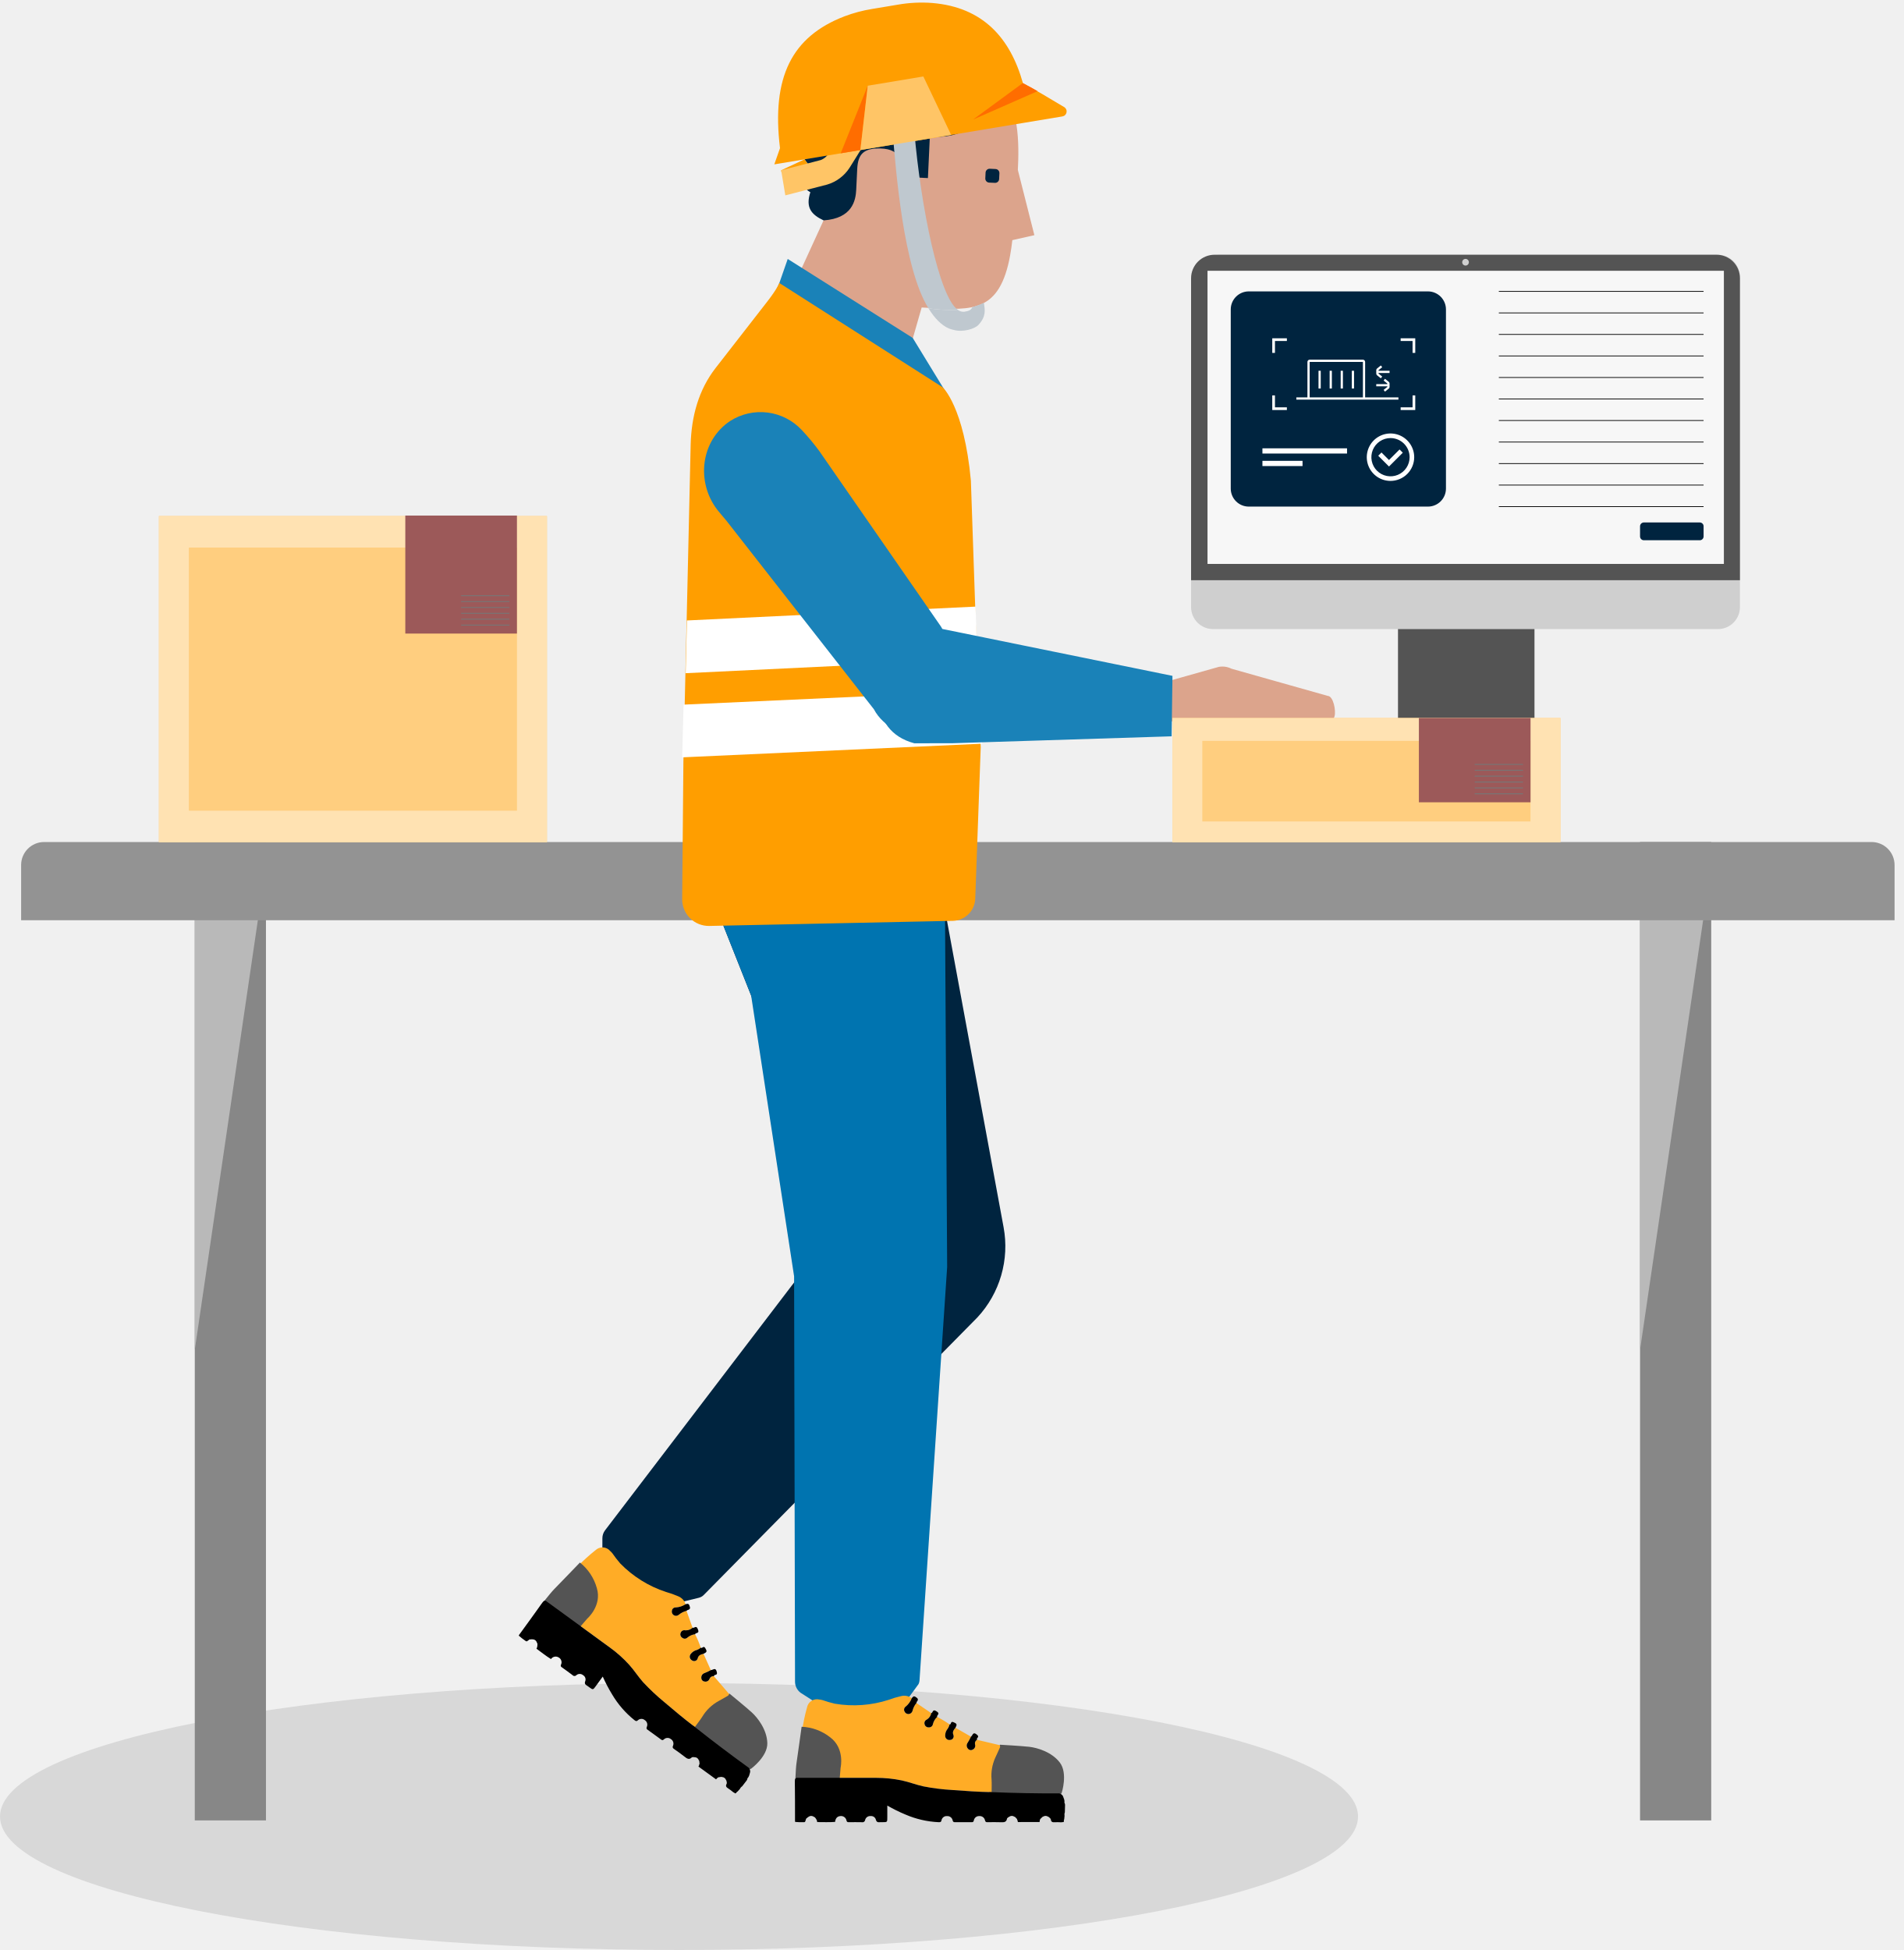
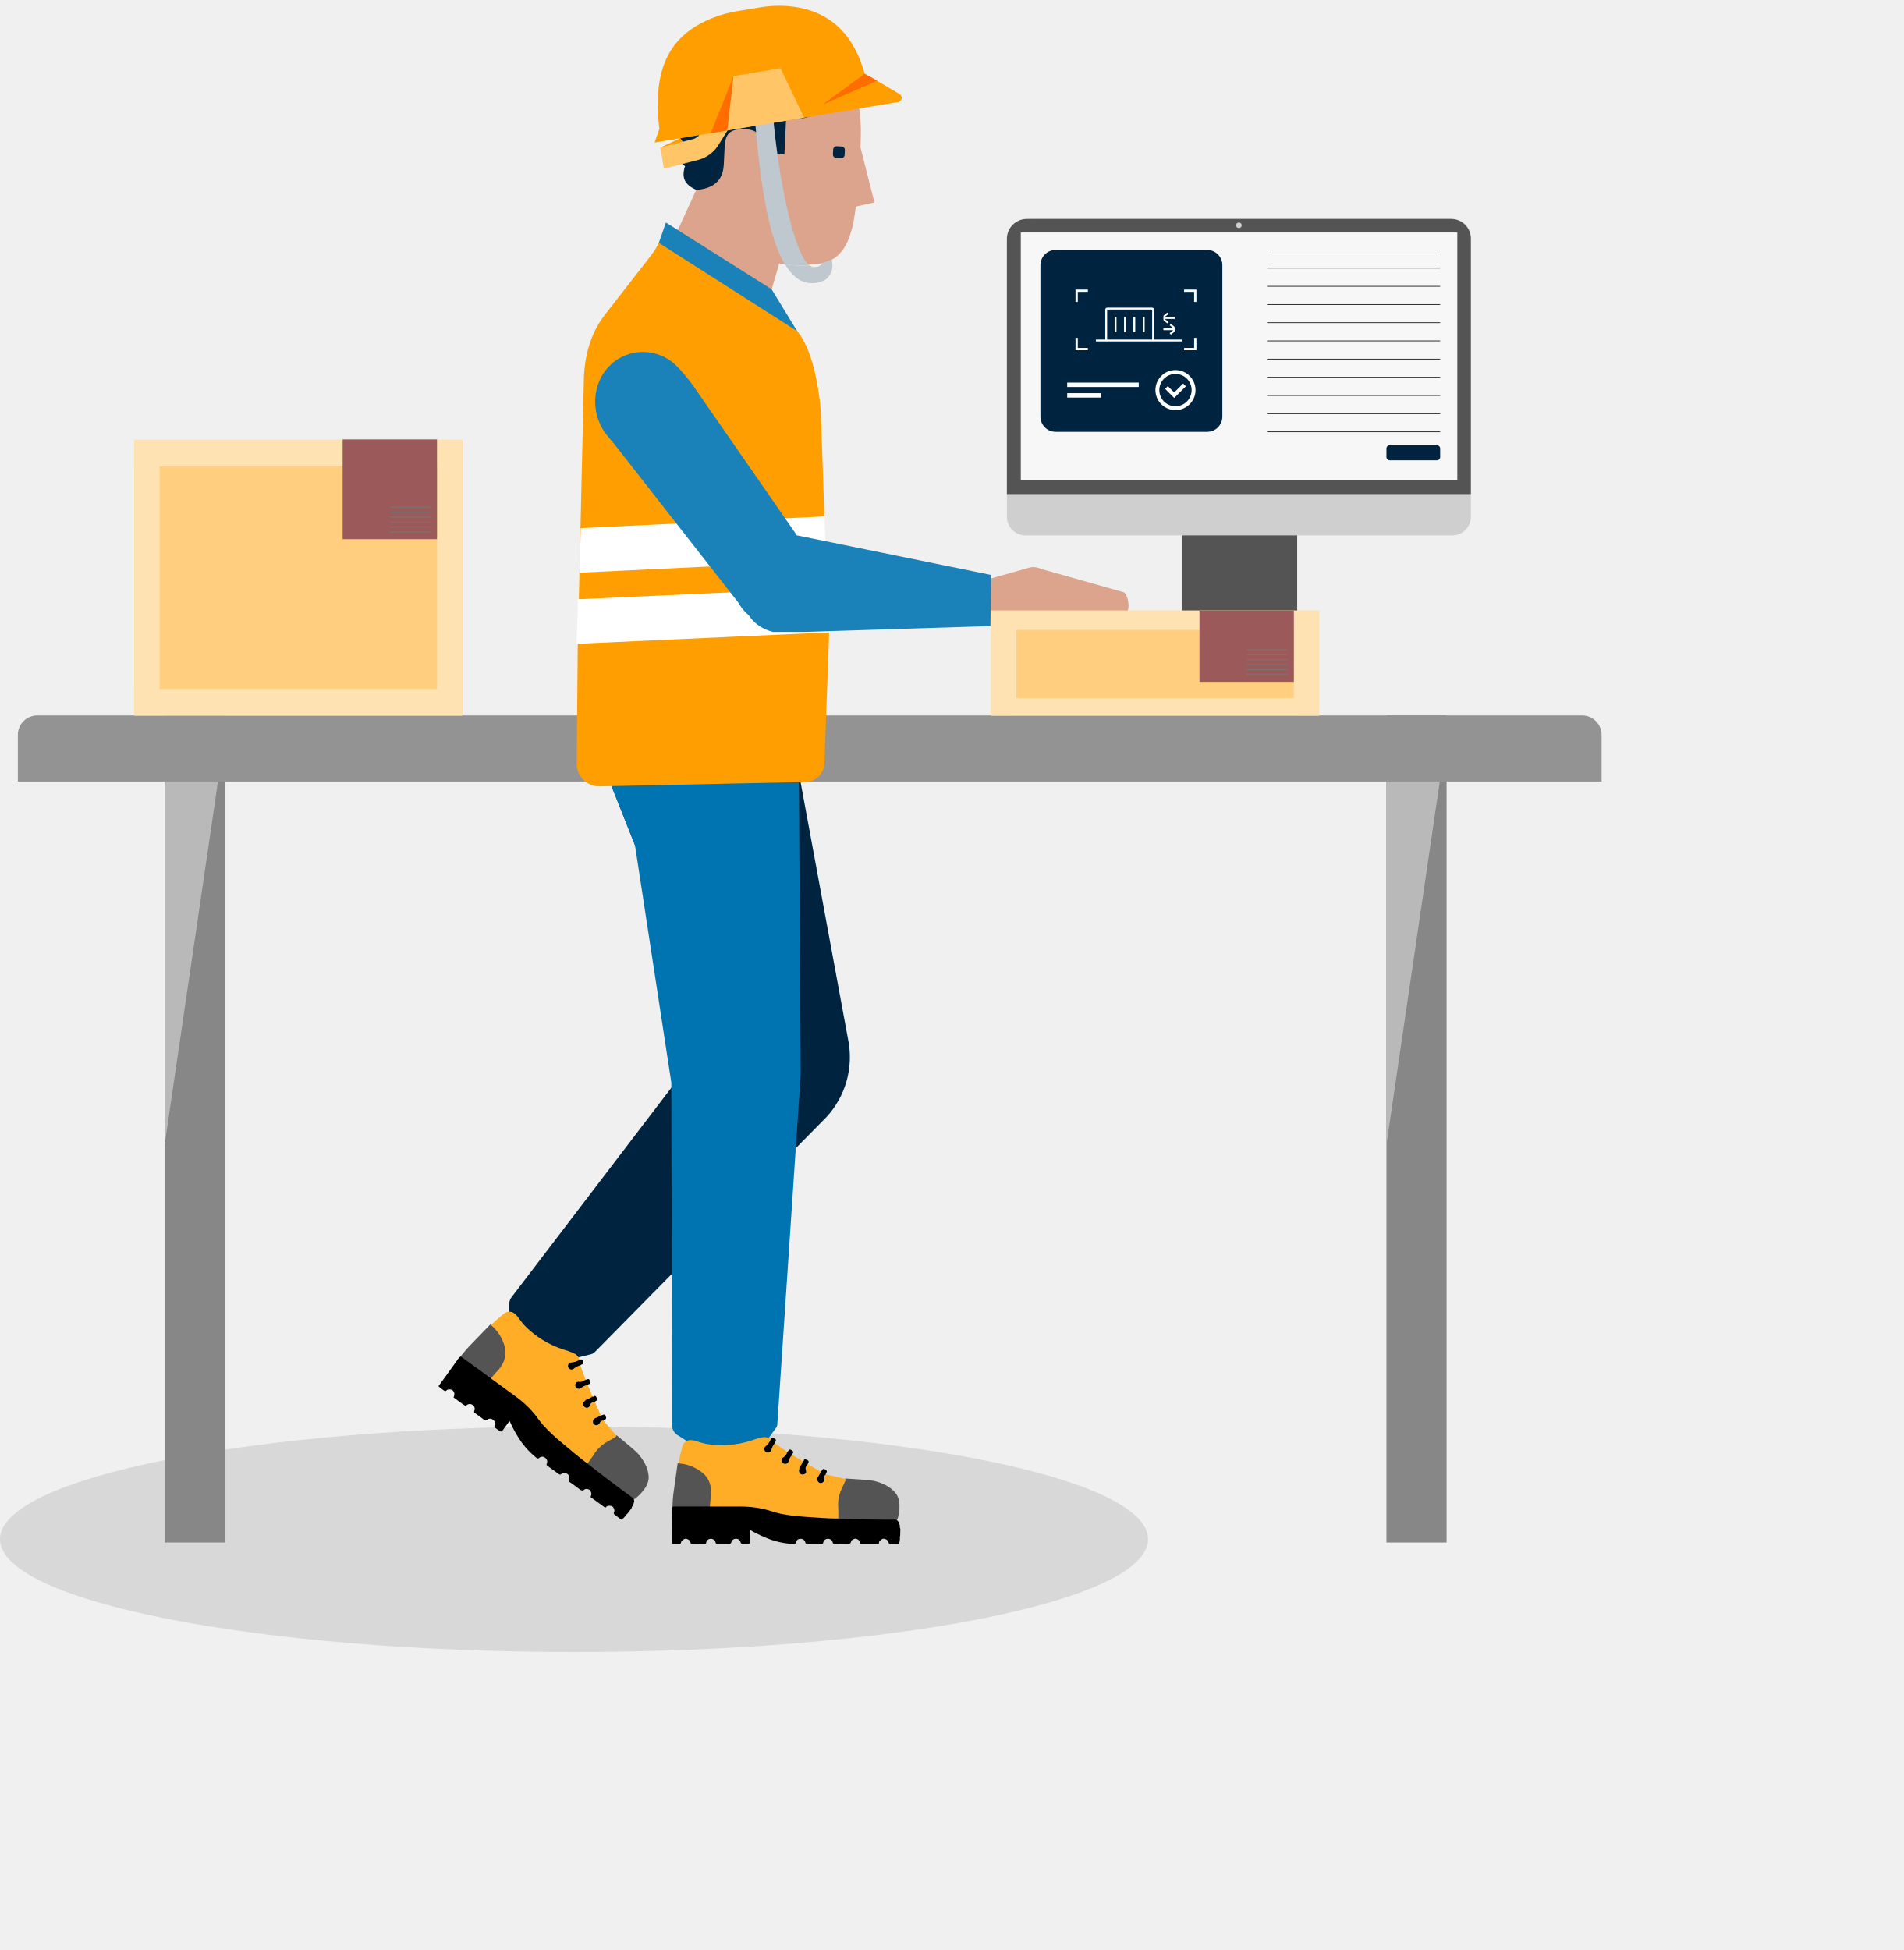
- <svg xmlns="http://www.w3.org/2000/svg" width="164" height="168" viewBox="0 0 164 168" fill="none">
+ <svg xmlns="http://www.w3.org/2000/svg" width="164" height="168" viewBox="0 0 194 198" fill="none">
  <g style="mix-blend-mode:multiply" opacity="0.1">
    <path d="M0 156.5C0 150.148 26.194 145 58.5 145C90.806 145 117 150.148 117 156.5C117 162.852 90.806 168 58.5 168C26.194 168 0 162.852 0 156.5Z" fill="black" />
  </g>
  <path d="M132.2 52.855H120.441V71.333H132.2V52.855Z" fill="#545454" />
  <path d="M102.615 52.304V24.469C102.615 23.8 102.881 23.158 103.354 22.685C103.827 22.212 104.469 21.947 105.138 21.947H148.005C148.507 21.947 148.99 22.146 149.345 22.502C149.701 22.857 149.9 23.34 149.9 23.842V52.304C149.9 52.806 149.701 53.288 149.345 53.644C148.99 53.999 148.507 54.199 148.005 54.199H104.511C104.008 54.199 103.526 53.999 103.17 53.644C102.815 53.288 102.615 52.806 102.615 52.304Z" fill="#CFCFCF" />
  <path d="M102.615 49.988V23.97C102.615 23.704 102.668 23.441 102.769 23.196C102.871 22.95 103.02 22.727 103.208 22.539C103.395 22.352 103.618 22.203 103.864 22.101C104.109 21.999 104.372 21.947 104.638 21.947L147.878 21.947C148.414 21.947 148.929 22.16 149.308 22.539C149.687 22.919 149.9 23.433 149.9 23.97V49.988H102.615Z" fill="#545454" />
  <path d="M104.031 23.328V48.584H148.518V23.328L104.031 23.328Z" fill="#F7F7F7" />
  <path d="M126.26 22.305C126.336 22.305 126.409 22.335 126.463 22.389C126.517 22.443 126.548 22.516 126.548 22.592V22.592C126.548 22.63 126.54 22.667 126.526 22.702C126.511 22.737 126.49 22.769 126.463 22.796C126.437 22.822 126.405 22.843 126.37 22.858C126.335 22.872 126.298 22.88 126.26 22.88H126.26C126.222 22.88 126.185 22.872 126.15 22.858C126.115 22.843 126.084 22.822 126.057 22.796C126.03 22.769 126.009 22.737 125.995 22.702C125.98 22.667 125.973 22.63 125.973 22.592V22.592C125.973 22.516 126.003 22.443 126.057 22.389C126.111 22.335 126.184 22.305 126.26 22.305L126.26 22.305Z" fill="#CFCFCF" />
  <path d="M107.585 25.105H123.021C123.433 25.105 123.827 25.269 124.118 25.56C124.409 25.851 124.573 26.246 124.573 26.657V42.093C124.573 42.297 124.533 42.499 124.455 42.687C124.377 42.876 124.263 43.047 124.118 43.191C123.974 43.335 123.803 43.449 123.615 43.527C123.427 43.605 123.225 43.645 123.021 43.645H107.585C107.173 43.645 106.779 43.482 106.488 43.191C106.197 42.9 106.033 42.505 106.033 42.093V26.657C106.033 26.246 106.197 25.851 106.488 25.56C106.779 25.269 107.173 25.105 107.585 25.105Z" fill="#00243F" />
  <path d="M110.868 35.325H109.609V34.066H109.841V35.093H110.868V35.325Z" fill="white" />
  <path d="M121.929 35.325H120.67V35.093H121.697V34.066H121.929V35.325Z" fill="white" />
  <path d="M109.841 30.403H109.609V29.145H110.868V29.377H109.841V30.403Z" fill="white" />
  <path d="M121.929 30.403H121.697V29.377H120.67V29.145H121.929V30.403Z" fill="white" />
  <path d="M119.795 41.432C119.391 41.432 118.996 41.312 118.66 41.088C118.324 40.863 118.062 40.544 117.907 40.171C117.753 39.797 117.712 39.387 117.791 38.99C117.87 38.594 118.065 38.23 118.35 37.944C118.636 37.658 119 37.464 119.396 37.385C119.793 37.306 120.204 37.347 120.577 37.501C120.95 37.656 121.269 37.918 121.494 38.254C121.718 38.59 121.838 38.985 121.838 39.389C121.838 39.931 121.622 40.45 121.239 40.833C120.856 41.216 120.337 41.431 119.795 41.432ZM119.795 37.741C119.469 37.741 119.151 37.838 118.88 38.019C118.609 38.2 118.398 38.457 118.273 38.758C118.148 39.059 118.116 39.391 118.179 39.71C118.243 40.03 118.4 40.324 118.63 40.554C118.86 40.784 119.154 40.941 119.474 41.005C119.793 41.069 120.125 41.036 120.426 40.911C120.727 40.786 120.984 40.575 121.165 40.304C121.346 40.033 121.443 39.715 121.443 39.389C121.442 38.952 121.269 38.533 120.96 38.224C120.651 37.915 120.232 37.742 119.795 37.741Z" fill="white" />
  <path d="M119.666 40.191L118.738 39.263L119.018 38.983L119.666 39.632L120.576 38.723L120.855 39.002L119.666 40.191Z" fill="white" />
  <path d="M116.051 38.625H108.762V39.074H116.051V38.625Z" fill="white" />
  <path d="M112.217 39.703H108.762V40.152H112.217V39.703Z" fill="white" />
  <path d="M118.963 32.592L119.082 32.442L118.76 32.184V32.135H119.715V31.944H118.76V31.894L119.082 31.636L118.963 31.486L118.64 31.745C118.618 31.762 118.6 31.785 118.587 31.811C118.575 31.837 118.568 31.865 118.568 31.894V32.184C118.568 32.213 118.575 32.241 118.587 32.267C118.6 32.293 118.618 32.316 118.64 32.334L118.963 32.592Z" fill="white" />
  <path d="M119.524 33.333L119.202 33.591L119.321 33.74L119.644 33.482C119.666 33.464 119.684 33.441 119.697 33.416C119.709 33.39 119.715 33.361 119.715 33.333V33.042C119.715 33.014 119.709 32.985 119.697 32.959C119.684 32.934 119.666 32.911 119.644 32.893L119.321 32.635L119.202 32.784L119.524 33.042V33.092H118.568V33.283H119.524V33.333Z" fill="white" />
  <path d="M116.654 31.943H116.463V33.473H116.654V31.943Z" fill="white" />
  <path d="M115.695 31.943H115.504V33.473H115.695V31.943Z" fill="white" />
  <path d="M114.744 31.943H114.553V33.473H114.744V31.943Z" fill="white" />
  <path d="M113.785 31.943H113.594V33.473H113.785V31.943Z" fill="white" />
  <path d="M117.61 34.238V31.18C117.61 31.129 117.59 31.08 117.554 31.044C117.518 31.009 117.469 30.988 117.419 30.988H112.831C112.78 30.988 112.731 31.009 112.696 31.044C112.66 31.08 112.64 31.129 112.639 31.18V34.238H111.684V34.429H120.478V34.238H117.61ZM117.419 34.238H112.831V31.18H117.419V34.238Z" fill="white" />
  <path d="M129.129 25.105H146.768" stroke="black" stroke-width="0.064" stroke-miterlimit="10" />
  <path d="M129.129 26.959H146.768" stroke="black" stroke-width="0.064" stroke-miterlimit="10" />
  <path d="M129.129 28.812H146.768" stroke="black" stroke-width="0.064" stroke-miterlimit="10" />
  <path d="M129.129 30.666H146.768" stroke="black" stroke-width="0.064" stroke-miterlimit="10" />
  <path d="M129.129 32.522H146.768" stroke="black" stroke-width="0.064" stroke-miterlimit="10" />
  <path d="M129.129 34.375H146.768" stroke="black" stroke-width="0.064" stroke-miterlimit="10" />
  <path d="M129.129 36.228H146.768" stroke="black" stroke-width="0.064" stroke-miterlimit="10" />
  <path d="M129.129 38.084H146.768" stroke="black" stroke-width="0.064" stroke-miterlimit="10" />
  <path d="M129.129 39.938H146.768" stroke="black" stroke-width="0.064" stroke-miterlimit="10" />
  <path d="M129.129 41.791H146.768" stroke="black" stroke-width="0.064" stroke-miterlimit="10" />
  <path d="M129.129 43.645H146.768" stroke="black" stroke-width="0.064" stroke-miterlimit="10" />
  <path d="M146.44 45.012H141.625C141.443 45.012 141.295 45.16 141.295 45.342V46.215C141.295 46.397 141.443 46.545 141.625 46.545H146.44C146.622 46.545 146.77 46.397 146.77 46.215V45.342C146.77 45.16 146.622 45.012 146.44 45.012Z" fill="#00243F" />
  <path d="M22.913 72.543H16.781V156.836H22.913V72.543Z" fill="#878787" />
  <path d="M16.781 116.289L22.913 74.522H16.781V116.289Z" fill="#B9B9B9" />
  <path d="M147.427 72.543H141.295V156.836H147.427V72.543Z" fill="#878787" />
  <path d="M141.295 116.289L147.427 74.522H141.295V116.289Z" fill="#B9B9B9" />
  <path d="M3.8 72.543H161.242C161.767 72.543 162.27 72.752 162.642 73.123C163.013 73.494 163.222 73.998 163.222 74.523V79.281H1.82V74.523C1.82 73.998 2.029 73.494 2.4 73.123C2.772 72.752 3.275 72.543 3.8 72.543Z" fill="#939393" />
  <path d="M81.415 78.396L86.463 105.737C86.718 107.115 86.647 108.534 86.257 109.879C85.867 111.225 85.168 112.462 84.215 113.49L60.635 137.409C60.516 137.53 60.365 137.616 60.2 137.656L58.056 138.176L51.897 135.299V132.53C51.897 132.28 51.978 132.038 52.13 131.839L71.922 105.894L64.71 85.766L61.48 77.627L81.415 78.396Z" fill="#00243F" />
  <path d="M61.48 77.627L64.711 85.76L68.414 109.959L68.494 144.873C68.493 145.058 68.535 145.241 68.617 145.407C68.698 145.573 68.817 145.718 68.964 145.831L72.475 148.089L77.379 147.494L79.136 145.089C79.184 144.99 79.212 144.883 79.219 144.774L81.6 109.158L81.413 78.396L61.48 77.627Z" fill="#0074B0" />
  <path d="M64.715 152.376C64.715 152.376 66.134 151.338 66.107 150.181C66.08 149.023 65.278 147.997 64.775 147.536C64.273 147.076 62.845 145.91 62.845 145.91C62.099 146.309 61.402 146.794 60.767 147.354C60.374 147.763 60.018 148.208 59.705 148.683L59.209 149.191L64.219 152.6L64.715 152.376Z" fill="#545454" />
  <path d="M62.809 145.934C62.373 145.426 61.937 144.918 61.501 144.41C61.423 144.399 61.344 144.416 61.277 144.456C61.21 144.496 61.158 144.557 61.131 144.631C61.102 144.717 61.041 144.79 60.962 144.834C60.882 144.878 60.788 144.89 60.7 144.869C60.625 144.862 60.555 144.827 60.504 144.772C60.453 144.717 60.424 144.645 60.423 144.569C60.412 144.479 60.432 144.388 60.48 144.311C60.528 144.234 60.601 144.176 60.687 144.146C60.878 144.074 61.063 143.987 61.239 143.885C61.029 143.417 60.819 142.949 60.609 142.48C60.381 142.542 60.167 142.592 60.1 142.887C60.085 142.935 60.059 142.979 60.025 143.015C59.99 143.05 59.947 143.077 59.9 143.093C59.852 143.109 59.802 143.113 59.752 143.106C59.703 143.098 59.656 143.079 59.616 143.05C59.57 143.027 59.529 142.995 59.497 142.955C59.465 142.915 59.442 142.868 59.429 142.819C59.416 142.769 59.415 142.717 59.424 142.667C59.433 142.616 59.453 142.568 59.482 142.526C59.586 142.379 59.729 142.264 59.896 142.195C60.071 142.15 60.234 142.067 60.372 141.951C60.237 141.555 60.074 141.169 59.885 140.796C59.641 140.825 59.411 140.924 59.223 141.082C59.164 141.141 59.085 141.176 59.002 141.179C58.919 141.183 58.837 141.155 58.774 141.101C58.703 141.058 58.65 140.99 58.625 140.91C58.6 140.831 58.605 140.745 58.64 140.669C58.666 140.593 58.719 140.53 58.789 140.491C58.859 140.453 58.941 140.441 59.019 140.459C59.136 140.469 59.255 140.455 59.366 140.416C59.478 140.378 59.581 140.317 59.667 140.238C59.493 139.752 59.32 139.266 59.146 138.781C58.899 138.842 58.67 138.96 58.477 139.125C58.417 139.175 58.343 139.205 58.264 139.21C58.186 139.214 58.109 139.193 58.043 139.151C57.978 139.108 57.928 139.045 57.901 138.971C57.874 138.898 57.872 138.818 57.894 138.743C57.907 138.668 57.948 138.601 58.007 138.554C58.066 138.508 58.141 138.484 58.216 138.488C58.519 138.47 58.812 138.374 59.067 138.209C59.017 138.055 58.935 137.914 58.825 137.796C58.715 137.678 58.58 137.586 58.43 137.526C58.09 137.378 57.74 137.255 57.383 137.156C55.888 136.667 54.534 135.823 53.435 134.697C53.193 134.417 52.966 134.124 52.756 133.818C52.7 133.748 52.636 133.682 52.568 133.623C52.492 133.532 52.397 133.458 52.291 133.405C52.185 133.352 52.069 133.322 51.95 133.316C51.832 133.309 51.713 133.328 51.602 133.369C51.49 133.41 51.389 133.474 51.303 133.556C50.736 134.005 50.2 134.493 49.7 135.016C48.948 135.753 48.237 136.53 47.57 137.345C47.399 137.545 47.255 137.767 47.143 138.005C48.948 139.319 50.753 140.634 52.558 141.949C53.158 142.384 53.711 142.879 54.209 143.428C54.641 143.906 54.983 144.454 55.41 144.933C55.976 145.542 56.582 146.111 57.225 146.638C58.089 147.374 58.958 148.104 59.865 148.787C60.078 148.495 60.305 148.212 60.499 147.908C60.842 147.335 61.332 146.864 61.919 146.545C62.167 146.416 62.404 146.268 62.648 146.133C62.731 146.087 62.802 146.037 62.809 145.934Z" fill="#FFAC26" />
  <path d="M59.065 138.209C58.81 138.374 58.517 138.471 58.214 138.488C58.139 138.484 58.064 138.508 58.005 138.555C57.946 138.601 57.906 138.668 57.892 138.743C57.87 138.818 57.872 138.898 57.899 138.971C57.926 139.045 57.976 139.108 58.041 139.151C58.107 139.194 58.184 139.214 58.262 139.21C58.341 139.205 58.415 139.176 58.475 139.125C58.669 138.96 58.897 138.843 59.144 138.781C59.176 138.757 59.205 138.719 59.242 138.71C59.484 138.65 59.479 138.528 59.395 138.318C59.312 138.112 59.194 138.183 59.065 138.209Z" fill="black" />
  <path d="M60.378 141.951C60.239 142.066 60.077 142.15 59.902 142.194C59.735 142.263 59.592 142.378 59.488 142.525C59.459 142.567 59.439 142.615 59.43 142.666C59.42 142.716 59.422 142.768 59.435 142.818C59.447 142.867 59.471 142.914 59.503 142.954C59.535 142.994 59.575 143.026 59.621 143.049C59.662 143.078 59.709 143.098 59.758 143.105C59.807 143.113 59.858 143.108 59.905 143.092C59.953 143.076 59.995 143.049 60.03 143.014C60.065 142.978 60.091 142.934 60.105 142.886C60.173 142.591 60.387 142.541 60.615 142.48C60.748 142.388 60.965 142.358 60.817 142.094C60.729 141.936 60.679 141.809 60.489 141.961C60.445 141.996 60.413 141.967 60.378 141.951Z" fill="black" />
  <path d="M59.671 140.236C59.584 140.316 59.482 140.377 59.37 140.415C59.258 140.453 59.14 140.467 59.023 140.457C58.945 140.439 58.863 140.451 58.793 140.49C58.723 140.529 58.67 140.592 58.644 140.667C58.609 140.743 58.604 140.829 58.629 140.909C58.653 140.988 58.706 141.056 58.778 141.099C58.841 141.153 58.923 141.181 59.006 141.178C59.089 141.174 59.168 141.14 59.227 141.081C59.415 140.923 59.645 140.823 59.889 140.795C59.902 140.725 59.97 140.71 60.015 140.696C60.223 140.636 60.181 140.523 60.123 140.367C60.053 140.178 59.968 140.118 59.788 140.23C59.759 140.248 59.711 140.235 59.671 140.236Z" fill="black" />
  <path d="M61.239 143.886C61.062 143.987 60.878 144.075 60.687 144.146C60.601 144.176 60.528 144.234 60.48 144.311C60.432 144.388 60.412 144.48 60.423 144.57C60.424 144.645 60.453 144.717 60.504 144.772C60.555 144.827 60.625 144.862 60.7 144.869C60.788 144.89 60.882 144.878 60.961 144.834C61.041 144.79 61.102 144.717 61.131 144.631C61.158 144.558 61.21 144.496 61.277 144.456C61.344 144.416 61.423 144.4 61.501 144.41C61.506 144.382 61.52 144.357 61.541 144.337C61.562 144.317 61.588 144.305 61.617 144.301C61.8 144.258 61.788 144.172 61.742 144.004C61.637 143.615 61.412 143.894 61.239 143.886Z" fill="black" />
  <path d="M62.107 153.091L62.184 153.096C62.174 153.086 62.161 153.079 62.147 153.078C62.133 153.077 62.118 153.082 62.107 153.091Z" fill="#FF9E00" />
  <path d="M59.676 151.389L59.75 151.383C59.739 151.374 59.725 151.37 59.712 151.371C59.698 151.372 59.685 151.379 59.676 151.389Z" fill="#FF9E00" />
  <path d="M62.605 153.633L62.592 153.701C62.597 153.698 62.602 153.693 62.606 153.688C62.609 153.683 62.612 153.676 62.613 153.67C62.615 153.664 62.615 153.657 62.613 153.651C62.612 153.644 62.609 153.638 62.605 153.633Z" fill="#FF9E00" />
  <path d="M50.598 139.445C50.598 139.445 51.878 138.338 51.419 136.818C51.178 135.949 50.667 135.179 49.961 134.619C49.961 134.619 48.11 136.544 47.754 136.902C47.399 137.259 46.488 138.446 46.488 138.446L49.693 140.493L50.598 139.445Z" fill="#545454" />
  <path d="M59.865 148.787C58.958 148.104 58.089 147.374 57.224 146.637C56.582 146.111 55.976 145.541 55.41 144.932C54.983 144.454 54.641 143.906 54.209 143.428C53.711 142.879 53.157 142.383 52.557 141.949C50.755 140.63 48.95 139.316 47.142 138.005C46.973 137.854 46.865 137.875 46.725 138.075C46.062 139.016 45.38 139.943 44.704 140.875L44.699 140.922C44.882 141.084 45.075 141.233 45.276 141.369C45.403 141.472 45.462 141.336 45.549 141.3C45.567 141.276 45.591 141.258 45.619 141.248C45.647 141.238 45.677 141.236 45.706 141.242L45.807 141.23L45.887 141.237L45.888 141.237C45.972 141.237 46.053 141.264 46.119 141.315C46.185 141.366 46.232 141.437 46.253 141.518C46.257 141.519 46.26 141.521 46.263 141.523C46.267 141.526 46.269 141.529 46.271 141.532C46.273 141.536 46.274 141.54 46.274 141.544C46.274 141.547 46.274 141.551 46.272 141.555C46.285 141.566 46.295 141.581 46.3 141.597C46.304 141.614 46.303 141.632 46.298 141.648L46.301 141.698L46.298 141.779C46.295 141.872 46.267 141.963 46.218 142.043C46.633 142.341 47.03 142.667 47.469 142.934C47.539 142.831 47.646 142.758 47.767 142.732C47.889 142.705 48.016 142.726 48.123 142.79C48.234 142.847 48.319 142.947 48.357 143.066C48.396 143.185 48.385 143.315 48.328 143.427C48.285 143.545 48.328 143.59 48.407 143.647C48.715 143.869 49.025 144.087 49.325 144.318C49.346 144.342 49.373 144.361 49.402 144.374C49.431 144.387 49.462 144.393 49.494 144.393C49.526 144.393 49.557 144.386 49.586 144.373C49.615 144.36 49.641 144.341 49.662 144.317C49.743 144.25 49.845 144.214 49.95 144.216C50.054 144.217 50.155 144.255 50.234 144.323C50.322 144.373 50.389 144.453 50.423 144.548C50.457 144.642 50.456 144.746 50.421 144.84C50.337 145.047 50.424 145.136 50.575 145.226C50.639 145.264 50.696 145.312 50.756 145.356C51.089 145.598 51.089 145.598 51.337 145.256C51.526 144.996 51.715 144.736 51.929 144.443C52.164 144.972 52.433 145.485 52.735 145.979C53.234 146.826 53.882 147.574 54.649 148.188C54.743 148.26 54.819 148.329 54.945 148.217C55.025 148.138 55.133 148.092 55.246 148.088C55.359 148.084 55.469 148.124 55.554 148.198C55.65 148.259 55.719 148.352 55.75 148.461C55.781 148.57 55.771 148.686 55.722 148.788C55.71 148.808 55.703 148.831 55.7 148.855C55.698 148.879 55.7 148.903 55.707 148.926C55.715 148.948 55.727 148.969 55.742 148.987C55.758 149.005 55.778 149.019 55.8 149.029C56.182 149.301 56.561 149.579 56.94 149.857C57.026 149.921 57.087 149.954 57.191 149.86C57.27 149.78 57.377 149.733 57.49 149.728C57.603 149.722 57.714 149.759 57.801 149.831C57.897 149.891 57.968 149.983 58.001 150.091C58.033 150.2 58.024 150.316 57.976 150.418C57.92 150.554 57.967 150.607 58.063 150.676C58.366 150.891 58.671 151.103 58.962 151.332C59.17 151.496 59.36 151.652 59.605 151.402C59.618 151.388 59.651 151.393 59.675 151.389C59.684 151.379 59.697 151.373 59.711 151.372C59.725 151.371 59.738 151.375 59.749 151.384L59.851 151.391C59.928 151.391 60.003 151.416 60.066 151.46C60.128 151.505 60.175 151.568 60.2 151.641C60.22 151.662 60.235 151.688 60.244 151.715C60.253 151.743 60.256 151.772 60.253 151.801L60.258 151.876L60.258 151.874C60.27 151.892 60.275 151.913 60.273 151.935C60.27 151.956 60.26 151.976 60.245 151.99C60.246 151.992 60.247 151.994 60.248 151.996C60.248 151.998 60.248 152.001 60.248 152.003C60.248 152.005 60.246 152.007 60.245 152.009C60.243 152.011 60.242 152.012 60.239 152.013C60.252 152.087 60.199 152.136 60.173 152.196L61.688 153.296C61.771 153.215 61.835 153.105 61.974 153.11L62.103 153.09C62.114 153.082 62.128 153.077 62.142 153.078C62.157 153.079 62.17 153.086 62.179 153.096C62.184 153.092 62.189 153.091 62.194 153.091C62.2 153.091 62.205 153.093 62.209 153.097C62.286 153.101 62.36 153.128 62.421 153.175C62.482 153.222 62.528 153.286 62.552 153.359C62.572 153.382 62.586 153.408 62.595 153.436C62.604 153.465 62.606 153.495 62.603 153.525C62.615 153.54 62.622 153.559 62.623 153.578C62.623 153.598 62.617 153.617 62.606 153.633L62.587 153.633L62.606 153.634C62.61 153.639 62.612 153.645 62.614 153.651C62.615 153.658 62.615 153.664 62.614 153.671C62.612 153.677 62.61 153.683 62.606 153.689C62.602 153.694 62.598 153.699 62.592 153.702C62.503 153.873 62.567 153.977 62.724 154.071C62.881 154.176 63.032 154.288 63.176 154.409L63.357 154.511L63.409 154.486C63.439 154.423 63.488 154.372 63.55 154.34L63.746 154.121C63.789 154.029 63.857 153.951 63.942 153.894L64.335 153.383L64.379 153.289C64.386 153.219 64.421 153.155 64.475 153.11L64.539 152.979L64.613 152.724L64.628 152.648L64.629 152.567L64.604 152.463L64.535 152.334L64.522 152.325L64.521 152.309L64.481 152.28C62.916 151.15 61.378 149.986 59.865 148.787Z" fill="black" />
  <path d="M91.473 154.448C91.473 154.448 92.011 152.771 91.307 151.85C90.603 150.929 89.349 150.57 88.671 150.494C87.992 150.417 86.15 150.314 86.15 150.314C85.781 151.077 85.502 151.88 85.318 152.707C85.241 153.271 85.215 153.841 85.241 154.409L85.139 155.113L91.204 154.921L91.473 154.448Z" fill="#545454" />
  <path d="M86.133 150.354C85.481 150.2 84.828 150.046 84.176 149.892C84.107 149.929 84.053 149.989 84.022 150.061C83.991 150.133 83.986 150.213 84.006 150.289C84.034 150.376 84.028 150.47 83.989 150.553C83.95 150.636 83.882 150.701 83.797 150.735C83.733 150.774 83.656 150.787 83.582 150.772C83.508 150.758 83.442 150.716 83.397 150.656C83.335 150.59 83.297 150.504 83.291 150.413C83.284 150.323 83.309 150.233 83.361 150.158C83.474 149.987 83.572 149.808 83.655 149.621C83.209 149.366 82.763 149.111 82.317 148.855C82.168 149.039 82.025 149.206 82.144 149.485C82.161 149.532 82.165 149.583 82.158 149.632C82.151 149.682 82.132 149.729 82.103 149.769C82.075 149.81 82.036 149.843 81.992 149.866C81.948 149.889 81.898 149.902 81.848 149.902C81.798 149.91 81.746 149.908 81.696 149.894C81.647 149.881 81.6 149.857 81.561 149.824C81.521 149.791 81.489 149.751 81.467 149.704C81.445 149.658 81.433 149.607 81.432 149.556C81.429 149.376 81.477 149.198 81.571 149.044C81.687 148.905 81.77 148.742 81.814 148.566C81.471 148.325 81.111 148.109 80.738 147.918C80.558 148.085 80.43 148.301 80.371 148.54C80.358 148.622 80.315 148.697 80.249 148.749C80.184 148.801 80.102 148.826 80.018 148.82C79.935 148.827 79.852 148.803 79.785 148.753C79.718 148.703 79.672 148.63 79.655 148.549C79.632 148.472 79.638 148.39 79.672 148.317C79.705 148.244 79.765 148.187 79.838 148.155C79.939 148.094 80.027 148.013 80.095 147.916C80.163 147.82 80.21 147.71 80.233 147.594L78.952 146.722C78.789 146.917 78.673 147.147 78.614 147.395C78.595 147.471 78.552 147.539 78.491 147.589C78.431 147.638 78.356 147.667 78.278 147.671C78.199 147.675 78.122 147.653 78.057 147.61C77.992 147.566 77.942 147.503 77.916 147.429C77.883 147.36 77.876 147.283 77.897 147.21C77.917 147.137 77.964 147.074 78.027 147.033C78.262 146.84 78.443 146.589 78.552 146.305C78.421 146.21 78.271 146.145 78.112 146.114C77.954 146.083 77.79 146.088 77.633 146.127C77.271 146.208 76.915 146.314 76.568 146.445C75.069 146.93 73.475 147.045 71.922 146.78C71.561 146.696 71.205 146.592 70.855 146.469C70.767 146.445 70.678 146.429 70.587 146.421C70.472 146.393 70.352 146.389 70.235 146.409C70.118 146.428 70.006 146.472 69.906 146.537C69.806 146.602 69.721 146.686 69.655 146.785C69.59 146.884 69.545 146.996 69.524 147.113C69.329 147.811 69.183 148.521 69.085 149.239C68.911 150.279 68.794 151.327 68.734 152.38C68.713 152.643 68.728 152.907 68.777 153.167C71.013 153.167 73.249 153.163 75.485 153.169C76.227 153.168 76.967 153.243 77.694 153.393C78.325 153.527 78.924 153.768 79.553 153.904C80.369 154.064 81.196 154.168 82.026 154.215C83.16 154.302 84.294 154.381 85.431 154.4C85.431 154.038 85.448 153.675 85.426 153.314C85.366 152.648 85.486 151.978 85.772 151.374C85.897 151.124 86.002 150.864 86.12 150.611C86.145 150.573 86.16 150.53 86.162 150.485C86.164 150.439 86.154 150.394 86.133 150.354Z" fill="#FFAC26" />
  <path d="M78.553 146.304C78.444 146.588 78.264 146.839 78.029 147.031C77.965 147.072 77.919 147.135 77.898 147.208C77.878 147.281 77.885 147.359 77.918 147.427C77.944 147.501 77.993 147.565 78.058 147.608C78.123 147.652 78.201 147.673 78.279 147.67C78.357 147.666 78.432 147.637 78.493 147.587C78.553 147.537 78.596 147.47 78.615 147.393C78.675 147.146 78.79 146.916 78.954 146.72C78.959 146.68 78.972 146.641 78.991 146.605C79.152 146.415 79.076 146.318 78.884 146.198C78.696 146.08 78.642 146.206 78.553 146.304Z" fill="black" />
  <path d="M81.811 148.566C81.768 148.741 81.685 148.905 81.569 149.044C81.475 149.198 81.427 149.375 81.43 149.556C81.431 149.607 81.443 149.658 81.465 149.704C81.487 149.75 81.519 149.791 81.559 149.824C81.598 149.857 81.644 149.881 81.694 149.894C81.744 149.907 81.796 149.91 81.846 149.901C81.896 149.901 81.945 149.889 81.99 149.866C82.034 149.843 82.073 149.81 82.102 149.769C82.13 149.728 82.149 149.681 82.156 149.632C82.163 149.582 82.159 149.532 82.142 149.484C82.023 149.205 82.166 149.039 82.315 148.855C82.369 148.702 82.527 148.55 82.252 148.423C82.087 148.348 81.971 148.274 81.907 148.509C81.893 148.563 81.85 148.558 81.811 148.566Z" fill="black" />
  <path d="M80.234 147.592C80.211 147.708 80.164 147.818 80.096 147.915C80.028 148.011 79.941 148.093 79.84 148.154C79.766 148.185 79.707 148.243 79.673 148.315C79.639 148.388 79.633 148.47 79.657 148.547C79.673 148.629 79.72 148.702 79.787 148.751C79.854 148.801 79.936 148.825 80.02 148.818C80.103 148.824 80.185 148.799 80.251 148.747C80.316 148.695 80.359 148.621 80.372 148.538C80.431 148.3 80.559 148.084 80.74 147.917C80.71 147.853 80.755 147.8 80.784 147.762C80.917 147.591 80.816 147.524 80.677 147.432C80.51 147.32 80.405 147.323 80.326 147.518C80.313 147.55 80.266 147.568 80.234 147.592Z" fill="black" />
  <path d="M83.653 149.621C83.569 149.807 83.471 149.987 83.359 150.158C83.306 150.232 83.282 150.322 83.288 150.413C83.295 150.504 83.332 150.59 83.395 150.656C83.44 150.716 83.506 150.757 83.579 150.772C83.653 150.787 83.73 150.774 83.795 150.735C83.879 150.7 83.948 150.635 83.986 150.552C84.025 150.47 84.031 150.376 84.004 150.288C83.983 150.213 83.988 150.133 84.019 150.06C84.05 149.988 84.104 149.929 84.173 149.892C84.161 149.866 84.157 149.837 84.163 149.808C84.168 149.78 84.182 149.755 84.203 149.735C84.326 149.591 84.265 149.529 84.13 149.421C83.815 149.168 83.797 149.526 83.653 149.621Z" fill="black" />
  <path d="M91.567 154.719L91.519 154.652L91.567 154.719Z" fill="#FF9E00" />
  <path d="M89.779 156.565L89.844 156.524C89.83 156.522 89.816 156.525 89.804 156.532C89.792 156.54 89.783 156.551 89.779 156.565Z" fill="#FF9E00" />
  <path d="M86.811 156.619L86.867 156.57C86.853 156.57 86.84 156.574 86.829 156.583C86.819 156.592 86.812 156.605 86.811 156.619Z" fill="#FF9E00" />
  <path d="M90.506 156.709L90.535 156.773C90.537 156.766 90.539 156.76 90.538 156.753C90.538 156.747 90.537 156.74 90.534 156.734C90.531 156.729 90.528 156.723 90.523 156.719C90.518 156.714 90.512 156.711 90.506 156.709Z" fill="#FF9E00" />
  <path d="M72.42 152.298C72.42 152.298 72.804 150.647 71.537 149.687C70.83 149.125 69.963 148.802 69.061 148.766C69.061 148.766 68.696 151.415 68.619 151.914C68.542 152.413 68.504 153.91 68.504 153.91L72.305 153.68L72.42 152.298Z" fill="#545454" />
  <path d="M85.43 154.399C84.293 154.38 83.159 154.301 82.025 154.214C81.195 154.167 80.368 154.063 79.552 153.903C78.923 153.767 78.324 153.526 77.693 153.392C76.966 153.242 76.226 153.167 75.484 153.168C73.248 153.162 71.012 153.166 68.776 153.166C68.549 153.143 68.475 153.224 68.479 153.468C68.497 154.621 68.49 155.774 68.493 156.926L68.516 156.967C68.759 156.99 69.003 156.998 69.247 156.989C69.41 156.998 69.377 156.853 69.427 156.772C69.427 156.743 69.436 156.714 69.453 156.689C69.469 156.664 69.493 156.645 69.52 156.633L69.595 156.563L69.664 156.522L69.665 156.522C69.732 156.472 69.814 156.446 69.897 156.448C69.981 156.451 70.061 156.481 70.125 156.534C70.129 156.533 70.133 156.532 70.137 156.532C70.141 156.533 70.145 156.534 70.148 156.535C70.152 156.537 70.155 156.54 70.157 156.543C70.16 156.546 70.162 156.549 70.163 156.553C70.18 156.554 70.197 156.56 70.21 156.571C70.223 156.582 70.233 156.596 70.238 156.613L70.27 156.651L70.315 156.719C70.368 156.796 70.399 156.886 70.406 156.98C70.918 156.977 71.432 157.006 71.944 156.964C71.98 156.656 72.133 156.484 72.389 156.462C72.513 156.443 72.64 156.474 72.741 156.548C72.843 156.622 72.911 156.733 72.931 156.857C72.965 156.978 73.026 156.989 73.124 156.989C73.504 156.987 73.883 156.981 74.263 156.991C74.294 156.998 74.326 156.998 74.358 156.991C74.389 156.984 74.418 156.971 74.444 156.952C74.469 156.933 74.491 156.909 74.507 156.882C74.522 156.854 74.532 156.823 74.535 156.791C74.561 156.69 74.622 156.601 74.708 156.54C74.793 156.48 74.897 156.451 75.002 156.46C75.102 156.449 75.203 156.474 75.287 156.53C75.37 156.587 75.431 156.671 75.458 156.768C75.512 156.985 75.634 157.006 75.81 156.99C75.883 156.983 75.958 156.988 76.032 156.988C76.445 156.988 76.445 156.988 76.444 156.565C76.444 156.243 76.444 155.921 76.444 155.558C76.946 155.848 77.467 156.105 78.002 156.327C78.905 156.718 79.871 156.942 80.854 156.988C80.972 156.99 81.075 157.001 81.11 156.837C81.129 156.725 81.188 156.624 81.278 156.555C81.367 156.485 81.48 156.452 81.592 156.462C81.705 156.455 81.817 156.49 81.906 156.56C81.995 156.629 82.056 156.729 82.076 156.841C82.108 156.965 82.165 156.992 82.281 156.99C82.751 156.985 83.222 156.987 83.692 156.989C83.799 156.99 83.869 156.981 83.897 156.844C83.914 156.732 83.973 156.631 84.061 156.56C84.15 156.489 84.261 156.454 84.374 156.461C84.487 156.452 84.599 156.485 84.689 156.554C84.779 156.622 84.84 156.722 84.862 156.833C84.896 156.976 84.965 156.991 85.084 156.99C85.456 156.986 85.827 156.977 86.198 156.992C86.463 157.002 86.708 157.016 86.76 156.67C86.762 156.65 86.792 156.635 86.809 156.618C86.811 156.604 86.817 156.592 86.828 156.583C86.838 156.574 86.852 156.569 86.866 156.57L86.953 156.515C87.016 156.47 87.091 156.446 87.168 156.445C87.245 156.445 87.32 156.468 87.383 156.512C87.412 156.518 87.439 156.529 87.462 156.546C87.486 156.563 87.505 156.585 87.52 156.611L87.568 156.669L87.567 156.667C87.587 156.674 87.604 156.689 87.615 156.707C87.625 156.726 87.629 156.748 87.624 156.769C87.627 156.769 87.629 156.77 87.631 156.772C87.632 156.773 87.634 156.775 87.635 156.777C87.636 156.779 87.636 156.782 87.636 156.784C87.636 156.786 87.635 156.789 87.634 156.791C87.688 156.843 87.674 156.914 87.688 156.977L89.562 156.976C89.582 156.861 89.569 156.735 89.685 156.657L89.778 156.565C89.781 156.551 89.79 156.539 89.802 156.532C89.814 156.524 89.829 156.521 89.843 156.524C89.844 156.519 89.847 156.514 89.852 156.511C89.856 156.508 89.862 156.507 89.867 156.508C89.932 156.466 90.007 156.444 90.085 156.446C90.162 156.447 90.237 156.473 90.299 156.518C90.328 156.524 90.356 156.537 90.38 156.555C90.404 156.573 90.424 156.596 90.438 156.622C90.457 156.627 90.474 156.638 90.486 156.653C90.497 156.669 90.504 156.688 90.504 156.707L90.49 156.719L90.505 156.708C90.511 156.71 90.517 156.714 90.521 156.718C90.526 156.722 90.53 156.728 90.533 156.734C90.536 156.74 90.537 156.746 90.537 156.753C90.537 156.759 90.536 156.766 90.534 156.772C90.562 156.963 90.675 157.009 90.859 156.993C91.047 156.985 91.235 156.987 91.423 156.999L91.63 156.976L91.657 156.925C91.644 156.857 91.654 156.786 91.686 156.724L91.715 156.431C91.696 156.331 91.705 156.227 91.74 156.132L91.757 155.486L91.737 155.385C91.702 155.324 91.692 155.251 91.71 155.183L91.685 155.039L91.594 154.789L91.561 154.719L91.514 154.653L91.432 154.583L91.301 154.519L91.285 154.52L91.275 154.508L91.226 154.507C89.293 154.515 87.361 154.478 85.43 154.399Z" fill="black" />
  <path d="M114.975 61.711L114.841 62.076L100.824 62.148L77.709 63.624C76.619 63.076 75.556 59.669 76.429 58.238L81.246 54.82L100.968 58.593L104.993 57.456C105.368 57.385 105.755 57.44 106.095 57.612L114.381 59.951C114.872 59.966 115.113 61.223 114.975 61.711Z" fill="#DCA48C" />
  <path d="M89.114 20.261L87.217 20.689C87.163 21.16 87.1 21.591 87.027 21.99C86.973 22.301 86.912 22.588 86.843 22.857C85.764 27.167 83.218 26.673 79.404 26.492L78.228 30.588L67.619 26.263L71.175 18.501L71.882 14.124L75.472 10.002L83.207 6.793C83.207 6.793 83.546 5.454 85.728 7.06C87.91 8.666 87.787 12.643 87.691 14.642L89.114 20.261Z" fill="#DCA48C" />
  <path d="M83.297 39.864L84.118 57.594L82.872 79.054L60.656 79.282L59.763 37.809C59.705 35.737 60.368 33.71 61.64 32.073L66.502 25.867L67.142 24.382L67.865 22.311L78.632 29.111L81.35 33.557C82.523 35.46 83.193 37.631 83.297 39.864Z" fill="#1A82B8" />
  <path d="M76.117 4.545C74.068 3.895 72.81 4.737 72.442 5.627C70.857 5.705 70.226 6.736 70.33 7.906C69.392 8.71 68.932 9.483 69.659 10.993C68.484 12.27 69.013 13.408 69.596 14.111C68.72 15.142 69.146 16.222 69.814 16.559C69.387 17.876 69.888 18.482 70.954 18.987C73.419 18.82 73.722 17.286 73.766 16.343C73.77 16.262 73.847 14.634 73.852 14.55C73.919 13.314 74.363 12.757 75.852 12.791C77.787 12.836 77.742 14.175 77.721 15.238L79.943 15.342L80.109 11.786C85.108 12.02 83.936 8.437 86.257 8.546C86.654 8.565 86.959 8.593 86.959 8.593C87.24 7.373 86.916 5.239 84.367 5.382C83.754 4.879 82.927 3.674 80.449 4.551C79.04 4.075 77.471 3.631 76.117 4.545Z" fill="#00243F" />
  <path d="M85.716 15.754L85.217 15.731C85.172 15.729 85.127 15.717 85.086 15.698C85.045 15.679 85.008 15.651 84.977 15.618C84.946 15.584 84.923 15.545 84.907 15.502C84.892 15.459 84.885 15.413 84.887 15.368L84.91 14.87C84.915 14.778 84.955 14.691 85.023 14.63C85.091 14.568 85.181 14.535 85.273 14.539L85.772 14.563C85.863 14.567 85.95 14.608 86.012 14.676C86.073 14.744 86.106 14.834 86.102 14.925L86.078 15.424C86.076 15.469 86.065 15.514 86.046 15.555C86.026 15.596 85.999 15.633 85.966 15.664C85.932 15.695 85.892 15.718 85.85 15.734C85.807 15.749 85.761 15.756 85.716 15.754" fill="#00243F" />
  <path d="M83.644 41.406L84.019 52.36L84.174 56.891L84.198 57.588L84.294 59.842L84.492 64.37L84.02 77.426C84.002 77.931 83.791 78.41 83.431 78.765C83.071 79.12 82.588 79.323 82.083 79.334L61.088 79.774C60.782 79.777 60.478 79.719 60.195 79.602C59.912 79.486 59.655 79.314 59.439 79.097C59.223 78.879 59.053 78.621 58.938 78.337C58.824 78.053 58.767 77.749 58.772 77.443L58.877 65.619L58.981 61.076L59.048 58.115L59.155 53.573L59.503 38.3C59.564 35.883 60.188 33.587 61.649 31.707L66.097 25.989C66.988 24.842 67.139 24.381 67.139 24.381C67.139 24.381 80.943 33.189 81.213 33.365C81.213 33.365 83.059 35.035 83.644 41.406Z" fill="#FF9E00" />
  <path d="M84.048 52.262L84.199 56.792L59.072 57.998L59.182 53.455L84.048 52.262Z" fill="white" />
  <path d="M84.443 59.543L84.625 64.072L58.772 65.248L58.892 60.706L84.443 59.543Z" fill="white" />
  <path d="M81.068 53.982L70.581 38.855C70.114 38.221 69.609 37.615 69.068 37.041C68.293 36.214 67.254 35.684 66.129 35.542C65.005 35.4 63.866 35.657 62.91 36.266C62.83 36.319 62.754 36.372 62.684 36.424C60.26 38.238 60.001 41.795 61.951 44.111L62.593 44.874L75.287 61.103C76.088 62.635 78.042 63.552 79.244 63.328L80.749 56.947L81.186 54.187" fill="#1A82B8" />
  <path d="M69.318 13.725L67.299 14.671L67.323 14.816L69.761 14.363L69.318 13.725Z" fill="#FF9E00" />
  <path d="M67.658 16.832L67.299 14.672L70.707 13.789C70.96 13.695 71.179 13.526 71.334 13.305L73.249 10.232L75.104 11.388L73.191 14.457C72.741 15.153 72.057 15.666 71.262 15.902L67.658 16.832Z" fill="#FFC566" />
  <path d="M91.531 10.03L66.709 14.16L67.2 12.764C66.454 6.639 68.215 3.148 72.769 1.401C73.529 1.115 74.315 0.905 75.117 0.775L77.323 0.407C78.319 0.23 79.333 0.18 80.341 0.259C84.673 0.632 87.036 3.252 88.132 7.176C88.963 7.6 90.619 8.586 91.686 9.228C91.762 9.275 91.821 9.343 91.857 9.424C91.893 9.505 91.903 9.595 91.886 9.683C91.869 9.77 91.826 9.85 91.763 9.912C91.7 9.974 91.619 10.015 91.531 10.03" fill="#FF9E00" />
  <path d="M88.121 7.154L83.887 10.259L83.893 10.274L89.392 7.855C89.392 7.855 89.021 7.628 88.121 7.154" fill="#FF6D00" />
  <path d="M74.759 7.385L72.428 13.209L74.123 12.927L74.759 7.385Z" fill="#FF6D00" />
  <path d="M84.281 28.006C83.989 28.318 82.966 28.657 82.144 28.419C82.021 28.39 81.9 28.354 81.781 28.312C81.115 28.037 80.519 27.417 79.99 26.564C80.736 26.672 81.49 26.72 82.243 26.709C82.335 26.704 82.424 26.698 82.513 26.688C82.591 26.752 82.681 26.8 82.778 26.829C82.875 26.858 82.977 26.868 83.077 26.857C83.511 26.793 83.663 26.695 83.774 26.459C84.112 26.358 84.443 26.237 84.767 26.096C84.855 26.711 84.977 27.266 84.281 28.006Z" fill="#BFC8CF" />
  <path d="M82.514 26.687C82.424 26.697 82.336 26.703 82.244 26.708C81.49 26.72 80.737 26.671 79.991 26.564C77.812 23.083 77.177 14.556 76.916 11.523L78.77 11.295C79.341 17.935 80.928 25.602 82.514 26.687Z" fill="#BFC8CF" />
  <path d="M74.123 12.927L81.946 11.626L79.549 6.588L74.759 7.384L74.123 12.927Z" fill="#FFC566" />
  <path d="M82.07 64.032L100.939 63.436L101.011 58.228L81.187 54.187L75.798 54.004C75.338 58.348 74.659 62.937 78.771 64.037L82.07 64.032Z" fill="#1A82B8" />
  <path d="M47.121 44.459H13.691V72.563H47.121V44.459Z" fill="#FFCE7F" />
  <path d="M47.12 44.459H13.691V47.176H13.692V69.844H13.691V72.561H13.692V72.563H16.269V72.561H44.539V72.563H47.12V44.459H47.12ZM16.269 69.844V47.176H44.539V69.844H16.269Z" fill="#FFE2B2" />
  <path d="M44.536 54.584H39.727H34.918V44.418H44.536V54.584Z" fill="#9C5959" />
  <path d="M43.888 51.281H39.725V51.358H43.888V51.281Z" fill="#767676" />
  <path d="M43.888 51.789H39.725V51.866H43.888V51.789Z" fill="#767676" />
  <path d="M43.888 52.295H39.725V52.372H43.888V52.295Z" fill="#767676" />
  <path d="M43.888 52.801H39.725V52.878H43.888V52.801Z" fill="#767676" />
  <path d="M43.888 53.307H39.725V53.384H43.888V53.307Z" fill="#767676" />
  <path d="M43.888 53.815H39.725V53.892H43.888V53.815Z" fill="#767676" />
  <path d="M134.435 61.857H101.006V72.564H134.435V61.857Z" fill="#FFCE7F" />
  <path d="M134.434 61.857H101.006V62.892H101.006V71.528H101.006V72.563H101.006V72.564H103.583V72.563H131.854V72.564H134.435V61.857H134.434ZM103.583 70.772V63.83H131.854V70.772H103.583Z" fill="#FFE2B2" />
  <path d="M131.86 69.121H127.051H122.242V61.857H131.86V69.121Z" fill="#9C5959" />
  <path d="M131.213 65.818H127.049V65.895H131.213V65.818Z" fill="#767676" />
  <path d="M131.213 66.324H127.049V66.401H131.213V66.324Z" fill="#767676" />
  <path d="M131.213 66.83H127.049V66.907H131.213V66.83Z" fill="#767676" />
  <path d="M131.213 67.336H127.049V67.413H131.213V67.336Z" fill="#767676" />
  <path d="M131.213 67.844H127.049V67.921H131.213V67.844Z" fill="#767676" />
  <path d="M131.213 68.35H127.049V68.427H131.213V68.35Z" fill="#767676" />
</svg>
